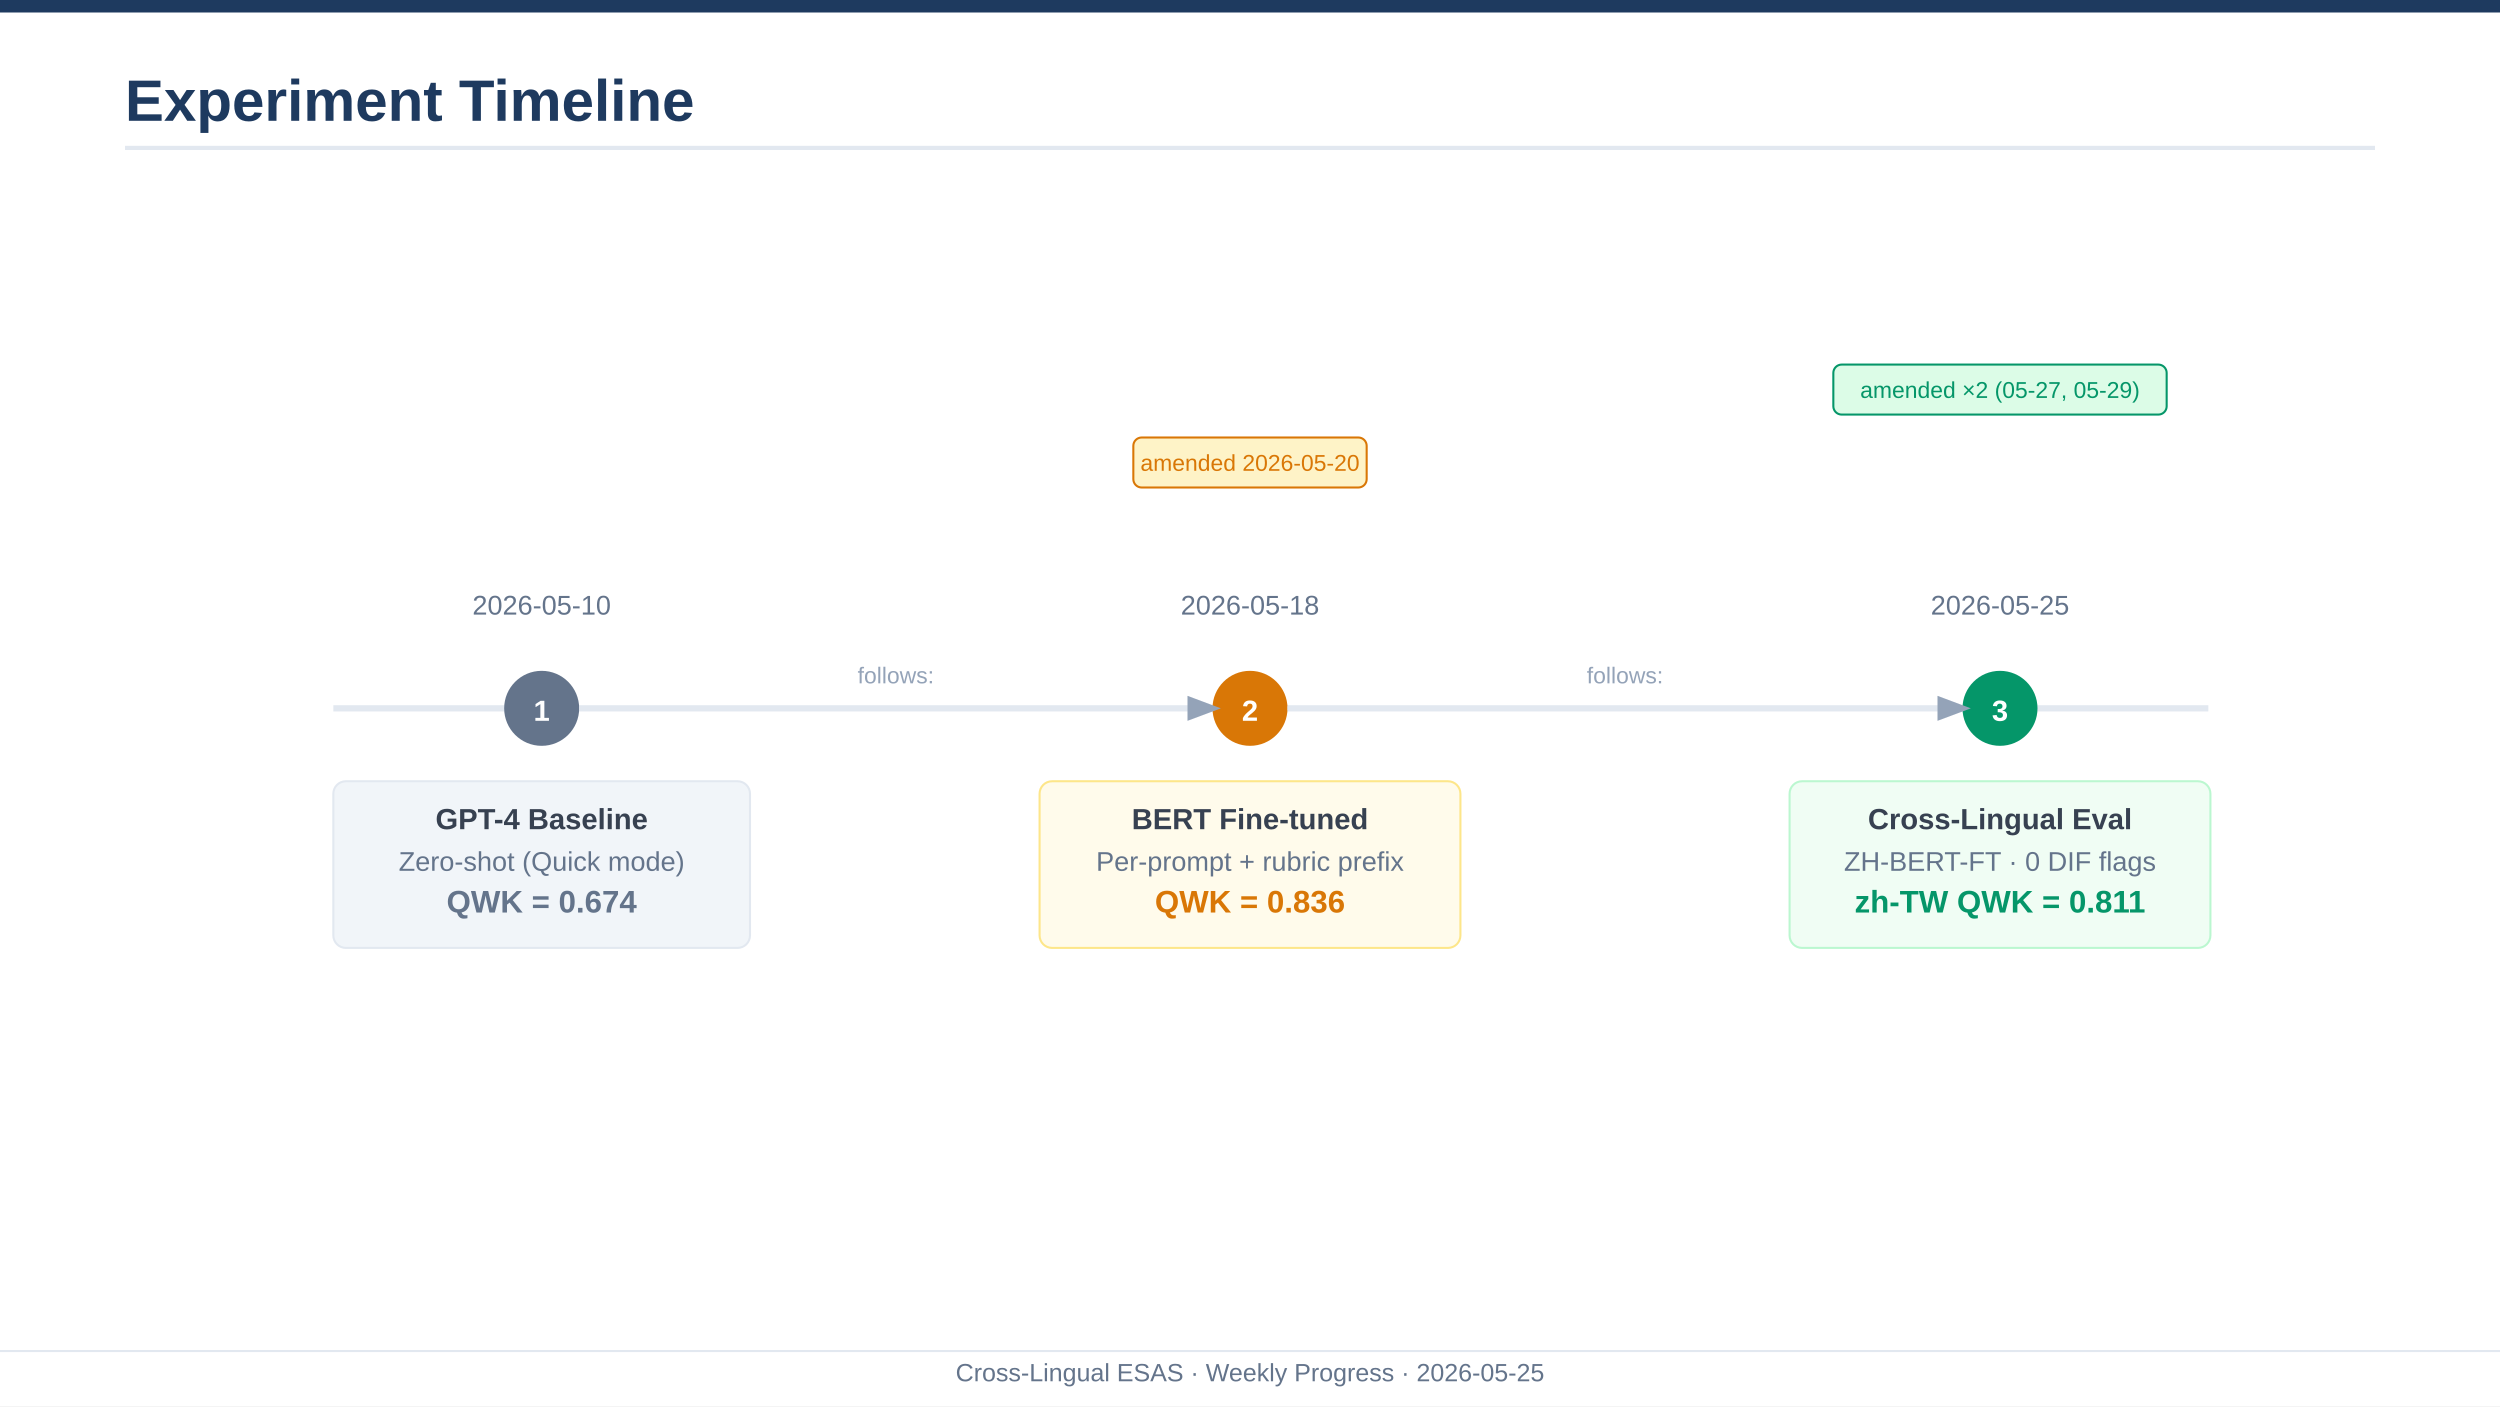
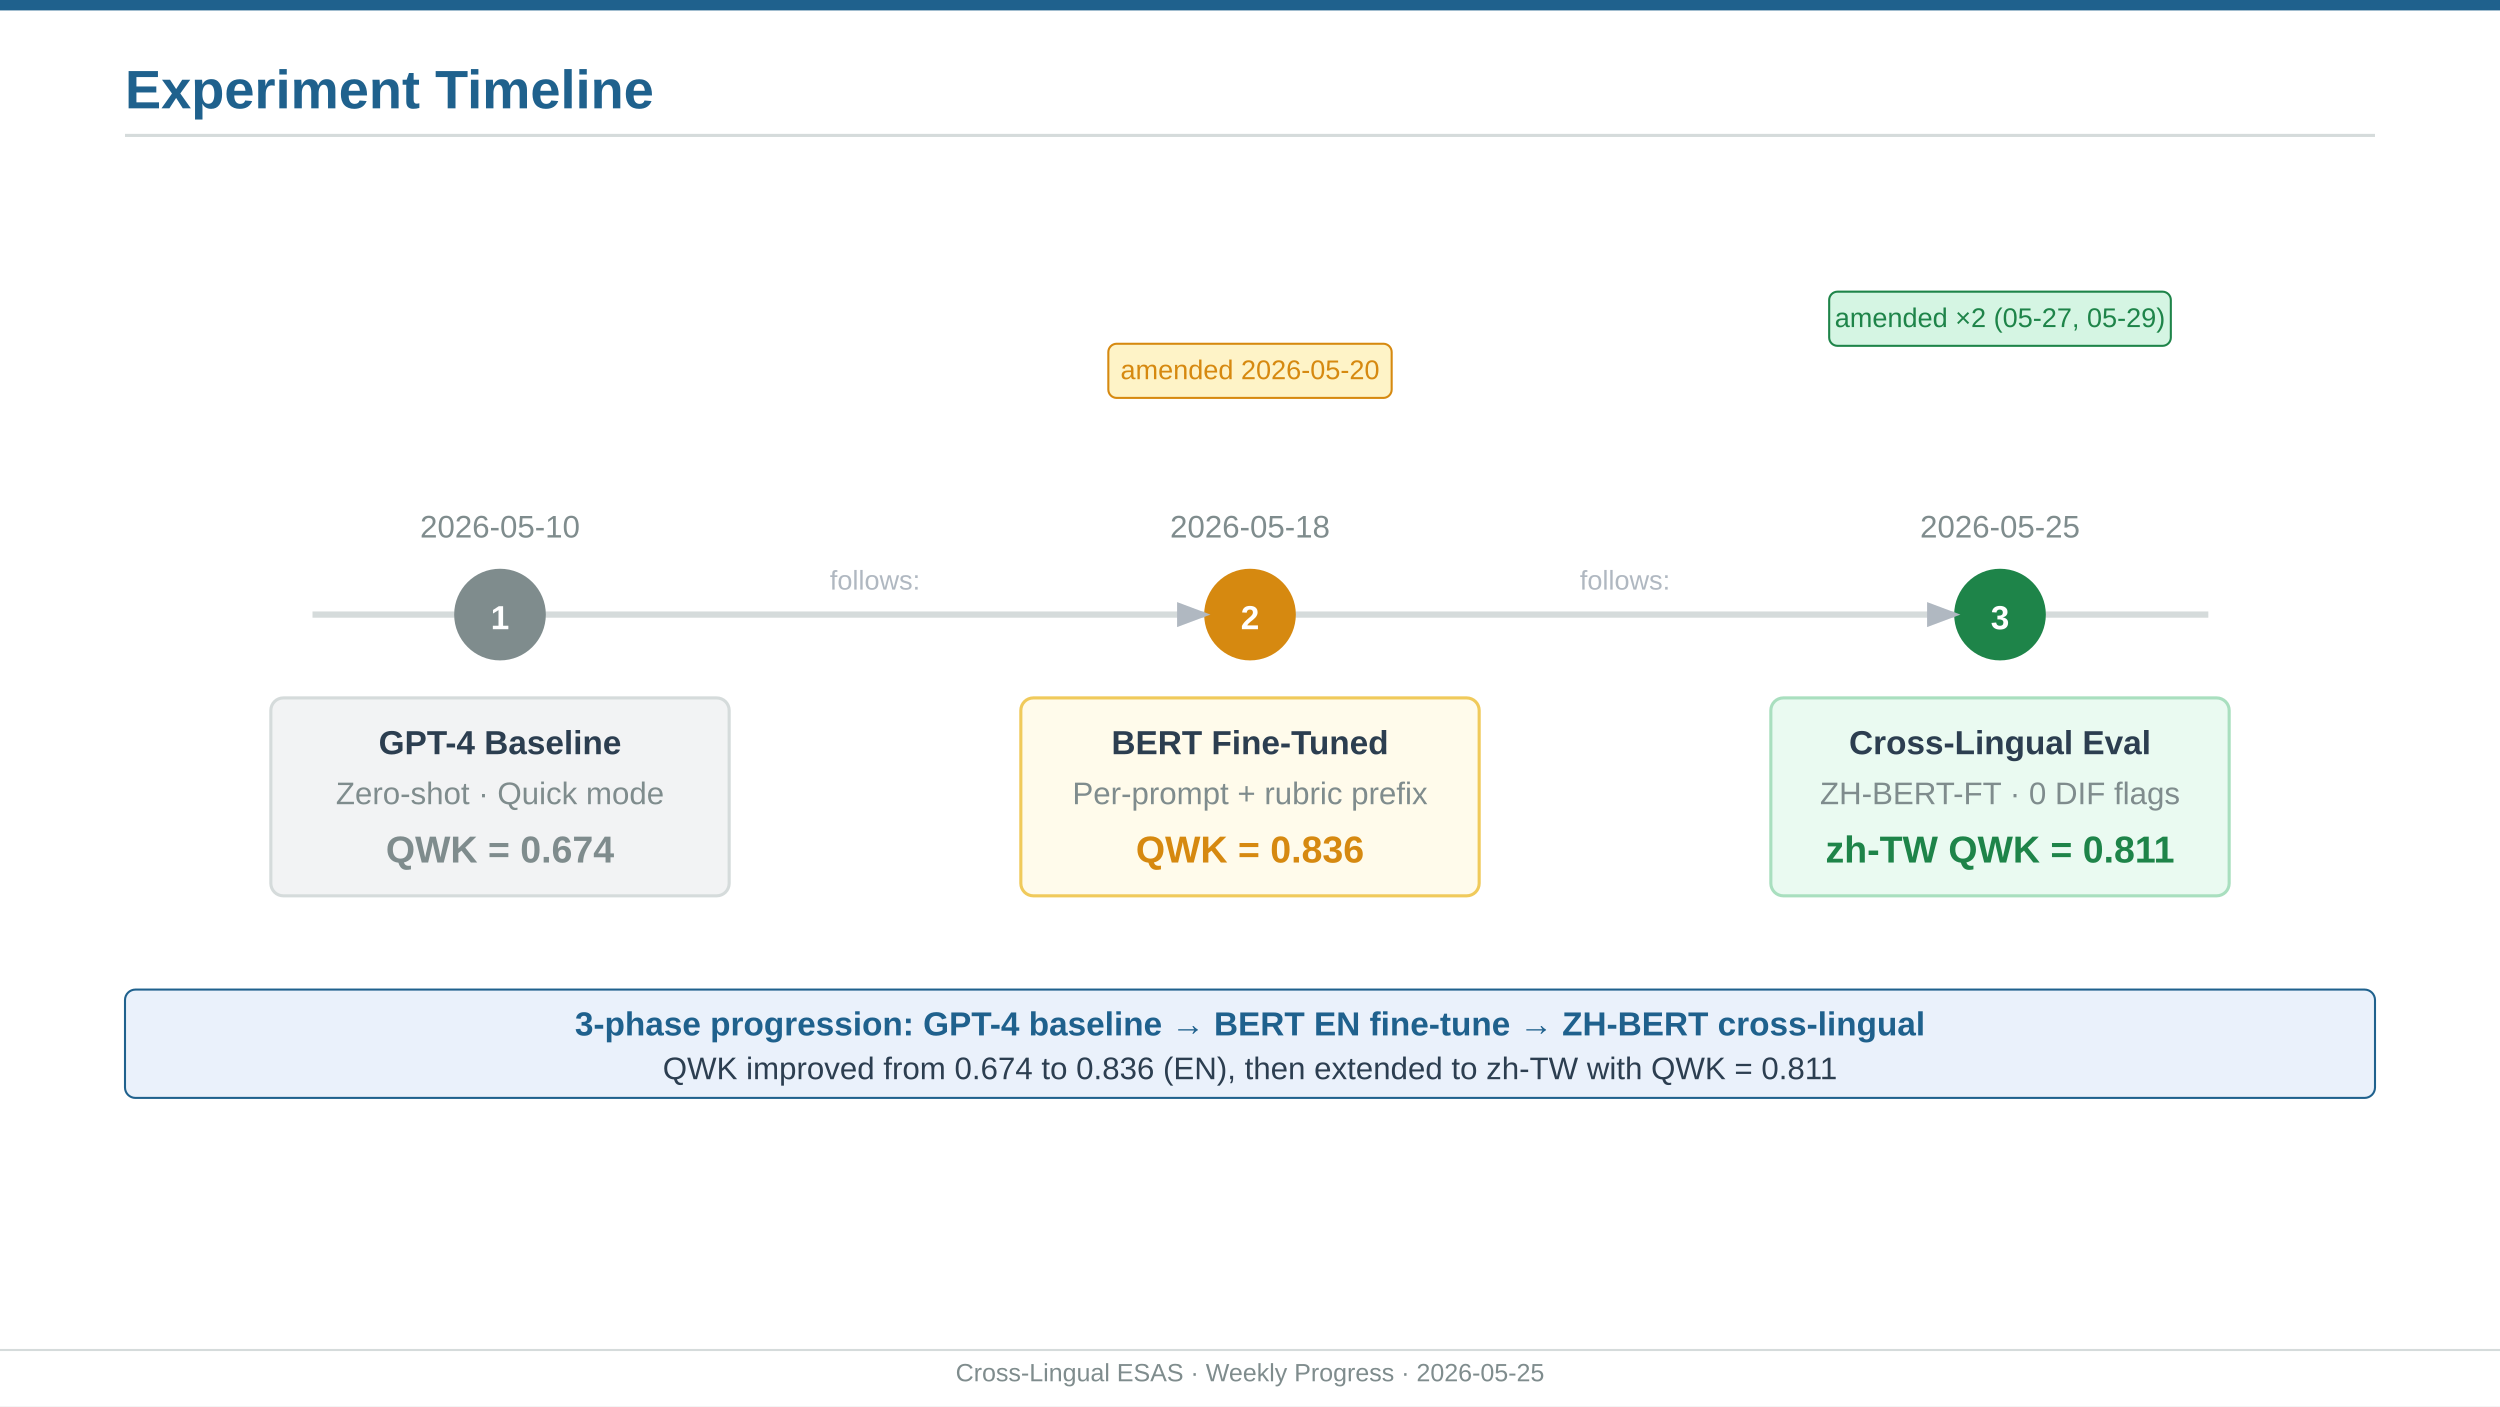
<svg xmlns="http://www.w3.org/2000/svg" viewBox="0 0 1200 675" width="1200" height="675">
-   <rect width="1200" height="675" fill="#ffffff" />
-   <rect width="1200" height="6" fill="#1e3a5f" />
-   <text x="60" y="58" font-family="'Helvetica Neue', Arial, sans-serif" font-size="28" font-weight="700" fill="#1e3a5f">Experiment Timeline</text>
-   <rect x="60" y="70" width="1080" height="2" fill="#e2e8f0" />
-   <line x1="160" y1="340" x2="1060" y2="340" stroke="#e2e8f0" stroke-width="3" />
-   <circle cx="260" cy="340" r="18" fill="#64748b" />
-   <text x="260" y="346" font-family="'Helvetica Neue', Arial, sans-serif" font-size="14" font-weight="700" fill="#ffffff" text-anchor="middle">1</text>
-   <text x="260" y="295" font-family="'Helvetica Neue', Arial, sans-serif" font-size="13" fill="#64748b" text-anchor="middle">2026-05-10</text>
-   <rect x="160" y="375" width="200" height="80" rx="6" fill="#f1f5f9" stroke="#e2e8f0" stroke-width="1" />
-   <text x="260" y="398" font-family="'Helvetica Neue', Arial, sans-serif" font-size="14" font-weight="600" fill="#374151" text-anchor="middle">GPT-4 Baseline</text>
-   <text x="260" y="418" font-family="'Helvetica Neue', Arial, sans-serif" font-size="13" fill="#64748b" text-anchor="middle">Zero-shot (Quick mode)</text>
-   <text x="260" y="438" font-family="'Helvetica Neue', Arial, sans-serif" font-size="15" font-weight="700" fill="#64748b" text-anchor="middle">QWK = 0.674</text>
-   <circle cx="600" cy="340" r="18" fill="#d97706" />
-   <text x="600" y="346" font-family="'Helvetica Neue', Arial, sans-serif" font-size="14" font-weight="700" fill="#ffffff" text-anchor="middle">2</text>
-   <text x="600" y="295" font-family="'Helvetica Neue', Arial, sans-serif" font-size="13" fill="#64748b" text-anchor="middle">2026-05-18</text>
-   <rect x="544" y="210" width="112" height="24" rx="4" fill="#fef3c7" stroke="#d97706" stroke-width="1" />
-   <text x="600" y="226" font-family="'Helvetica Neue', Arial, sans-serif" font-size="11" fill="#d97706" text-anchor="middle">amended 2026-05-20</text>
-   <rect x="499" y="375" width="202" height="80" rx="6" fill="#fffbeb" stroke="#fde68a" stroke-width="1" />
-   <text x="600" y="398" font-family="'Helvetica Neue', Arial, sans-serif" font-size="14" font-weight="600" fill="#374151" text-anchor="middle">BERT Fine-tuned</text>
-   <text x="600" y="418" font-family="'Helvetica Neue', Arial, sans-serif" font-size="13" fill="#64748b" text-anchor="middle">Per-prompt + rubric prefix</text>
-   <text x="600" y="438" font-family="'Helvetica Neue', Arial, sans-serif" font-size="15" font-weight="700" fill="#d97706" text-anchor="middle">QWK = 0.836</text>
-   <circle cx="960" cy="340" r="18" fill="#059669" />
-   <text x="960" y="346" font-family="'Helvetica Neue', Arial, sans-serif" font-size="14" font-weight="700" fill="#ffffff" text-anchor="middle">3</text>
-   <text x="960" y="295" font-family="'Helvetica Neue', Arial, sans-serif" font-size="13" fill="#64748b" text-anchor="middle">2026-05-25</text>
-   <rect x="880" y="175" width="160" height="24" rx="4" fill="#dcfce7" stroke="#059669" stroke-width="1" />
-   <text x="960" y="191" font-family="'Helvetica Neue', Arial, sans-serif" font-size="11" fill="#059669" text-anchor="middle">amended ×2 (05-27, 05-29)</text>
-   <rect x="859" y="375" width="202" height="80" rx="6" fill="#f0fdf4" stroke="#bbf7d0" stroke-width="1" />
-   <text x="960" y="398" font-family="'Helvetica Neue', Arial, sans-serif" font-size="14" font-weight="600" fill="#374151" text-anchor="middle">Cross-Lingual Eval</text>
-   <text x="960" y="418" font-family="'Helvetica Neue', Arial, sans-serif" font-size="13" fill="#64748b" text-anchor="middle">ZH-BERT-FT · 0 DIF flags</text>
-   <text x="960" y="438" font-family="'Helvetica Neue', Arial, sans-serif" font-size="15" font-weight="700" fill="#059669" text-anchor="middle">zh-TW QWK = 0.811</text>
-   <path d="M 278 340 L 582 340" stroke="#e2e8f0" stroke-width="2" marker-end="url(#arr)" />
-   <path d="M 618 340 L 942 340" stroke="#e2e8f0" stroke-width="2" marker-end="url(#arr)" />
  <defs>
    <marker id="arr" markerWidth="8" markerHeight="8" refX="6" refY="3" orient="auto">
-       <path d="M0,0 L0,6 L8,3 z" fill="#94a3b8" />
+       <path d="M0,0 L0,6 L8,3 z" fill="#b0b8c1" />
    </marker>
  </defs>
-   <text x="430" y="328" font-family="'Helvetica Neue', Arial, sans-serif" font-size="11" fill="#94a3b8" text-anchor="middle">follows:</text>
-   <text x="780" y="328" font-family="'Helvetica Neue', Arial, sans-serif" font-size="11" fill="#94a3b8" text-anchor="middle">follows:</text>
-   <rect x="0" y="648" width="1200" height="1" fill="#e2e8f0" />
-   <text x="600" y="663" font-family="'Helvetica Neue', Arial, sans-serif" font-size="12" fill="#64748b" text-anchor="middle">Cross-Lingual ESAS · Weekly Progress · 2026-05-25</text>
+   <path d="M 0,0 H 1200 V 675 H 0 Z" fill="#ffffff" />
+   <rect width="1200" height="5" fill="#1f618d" />
+   <text x="60" y="52" font-family="'Helvetica Neue', Arial, sans-serif" font-size="26" font-weight="700" fill="#1f618d">Experiment Timeline</text>
+   <line x1="60" y1="65" x2="1140" y2="65" stroke="#d5dbdb" stroke-width="1.5" />
+   <line x1="150" y1="295" x2="1060" y2="295" stroke="#d5dbdb" stroke-width="3" />
+   <circle cx="240" cy="295" r="22" fill="#7f8c8d" />
+   <text x="240" y="302" font-family="'Helvetica Neue', Arial, sans-serif" font-size="16" font-weight="700" fill="#ffffff" text-anchor="middle">1</text>
+   <text x="240" y="258" font-family="'Helvetica Neue', Arial, sans-serif" font-size="15" fill="#7f8c8d" text-anchor="middle">2026-05-10</text>
+   <path d="M 136,335 H 344 A 6,6 0 0,1 350,341 V 424 A 6,6 0 0,1 344,430 H 136 A 6,6 0 0,1 130,424 V 341 A 6,6 0 0,1 136,335 Z" fill="#f2f3f4" stroke="#d5dbdb" stroke-width="1.5" />
+   <text x="240" y="362" font-family="'Helvetica Neue', Arial, sans-serif" font-size="16" font-weight="600" fill="#2c3e50" text-anchor="middle">GPT-4 Baseline</text>
+   <text x="240" y="386" font-family="'Helvetica Neue', Arial, sans-serif" font-size="15" fill="#7f8c8d" text-anchor="middle">Zero-shot · Quick mode</text>
+   <text x="240" y="414" font-family="'Helvetica Neue', Arial, sans-serif" font-size="18" font-weight="700" fill="#7f8c8d" text-anchor="middle">QWK = 0.674</text>
+   <circle cx="600" cy="295" r="22" fill="#d68910" />
+   <text x="600" y="302" font-family="'Helvetica Neue', Arial, sans-serif" font-size="16" font-weight="700" fill="#ffffff" text-anchor="middle">2</text>
+   <text x="600" y="258" font-family="'Helvetica Neue', Arial, sans-serif" font-size="15" fill="#7f8c8d" text-anchor="middle">2026-05-18</text>
+   <rect x="532" y="165" width="136" height="26" rx="4" fill="#fef3c7" stroke="#d68910" stroke-width="1" />
+   <text x="600" y="182" font-family="'Helvetica Neue', Arial, sans-serif" font-size="13" fill="#d68910" text-anchor="middle">amended 2026-05-20</text>
+   <path d="M 496,335 H 704 A 6,6 0 0,1 710,341 V 424 A 6,6 0 0,1 704,430 H 496 A 6,6 0 0,1 490,424 V 341 A 6,6 0 0,1 496,335 Z" fill="#fffbeb" stroke="#f0ca5b" stroke-width="1.5" />
+   <text x="600" y="362" font-family="'Helvetica Neue', Arial, sans-serif" font-size="16" font-weight="600" fill="#2c3e50" text-anchor="middle">BERT Fine-Tuned</text>
+   <text x="600" y="386" font-family="'Helvetica Neue', Arial, sans-serif" font-size="15" fill="#7f8c8d" text-anchor="middle">Per-prompt + rubric prefix</text>
+   <text x="600" y="414" font-family="'Helvetica Neue', Arial, sans-serif" font-size="18" font-weight="700" fill="#d68910" text-anchor="middle">QWK = 0.836</text>
+   <circle cx="960" cy="295" r="22" fill="#1e8449" />
+   <text x="960" y="302" font-family="'Helvetica Neue', Arial, sans-serif" font-size="16" font-weight="700" fill="#ffffff" text-anchor="middle">3</text>
+   <text x="960" y="258" font-family="'Helvetica Neue', Arial, sans-serif" font-size="15" fill="#7f8c8d" text-anchor="middle">2026-05-25</text>
+   <rect x="878" y="140" width="164" height="26" rx="4" fill="#d5f5e3" stroke="#1e8449" stroke-width="1" />
+   <text x="960" y="157" font-family="'Helvetica Neue', Arial, sans-serif" font-size="13" fill="#1e8449" text-anchor="middle">amended ×2 (05-27, 05-29)</text>
+   <path d="M 856,335 H 1064 A 6,6 0 0,1 1070,341 V 424 A 6,6 0 0,1 1064,430 H 856 A 6,6 0 0,1 850,424 V 341 A 6,6 0 0,1 856,335 Z" fill="#eafaf1" stroke="#a9dfbf" stroke-width="1.5" />
+   <text x="960" y="362" font-family="'Helvetica Neue', Arial, sans-serif" font-size="16" font-weight="600" fill="#2c3e50" text-anchor="middle">Cross-Lingual Eval</text>
+   <text x="960" y="386" font-family="'Helvetica Neue', Arial, sans-serif" font-size="15" fill="#7f8c8d" text-anchor="middle">ZH-BERT-FT · 0 DIF flags</text>
+   <text x="960" y="414" font-family="'Helvetica Neue', Arial, sans-serif" font-size="18" font-weight="700" fill="#1e8449" text-anchor="middle">zh-TW QWK = 0.811</text>
+   <path d="M 263 295 L 577 295" stroke="#d5dbdb" stroke-width="2" marker-end="url(#arr)" />
+   <path d="M 623 295 L 937 295" stroke="#d5dbdb" stroke-width="2" marker-end="url(#arr)" />
+   <text x="420" y="283" font-family="'Helvetica Neue', Arial, sans-serif" font-size="13" fill="#b0b8c1" text-anchor="middle">follows:</text>
+   <text x="780" y="283" font-family="'Helvetica Neue', Arial, sans-serif" font-size="13" fill="#b0b8c1" text-anchor="middle">follows:</text>
+   <path d="M 65,475 H 1135 A 5,5 0 0,1 1140,480 V 522 A 5,5 0 0,1 1135,527 H 65 A 5,5 0 0,1 60,522 V 480 A 5,5 0 0,1 65,475 Z" fill="#eaf1fb" stroke="#1f618d" stroke-width="1" />
+   <text x="600" y="497" font-family="'Helvetica Neue', Arial, sans-serif" font-size="16" font-weight="600" fill="#1f618d" text-anchor="middle">3-phase progression: GPT-4 baseline → BERT EN fine-tune → ZH-BERT cross-lingual</text>
+   <text x="600" y="518" font-family="'Helvetica Neue', Arial, sans-serif" font-size="15" fill="#2c3e50" text-anchor="middle">QWK improved from 0.674 to 0.836 (EN), then extended to zh-TW with QWK = 0.811</text>
+   <line x1="0" y1="648" x2="1200" y2="648" stroke="#d5dbdb" stroke-width="1" />
+   <text x="600" y="663" font-family="'Helvetica Neue', Arial, sans-serif" font-size="12" fill="#7f8c8d" text-anchor="middle">Cross-Lingual ESAS  ·  Weekly Progress  ·  2026-05-25</text>
</svg>
